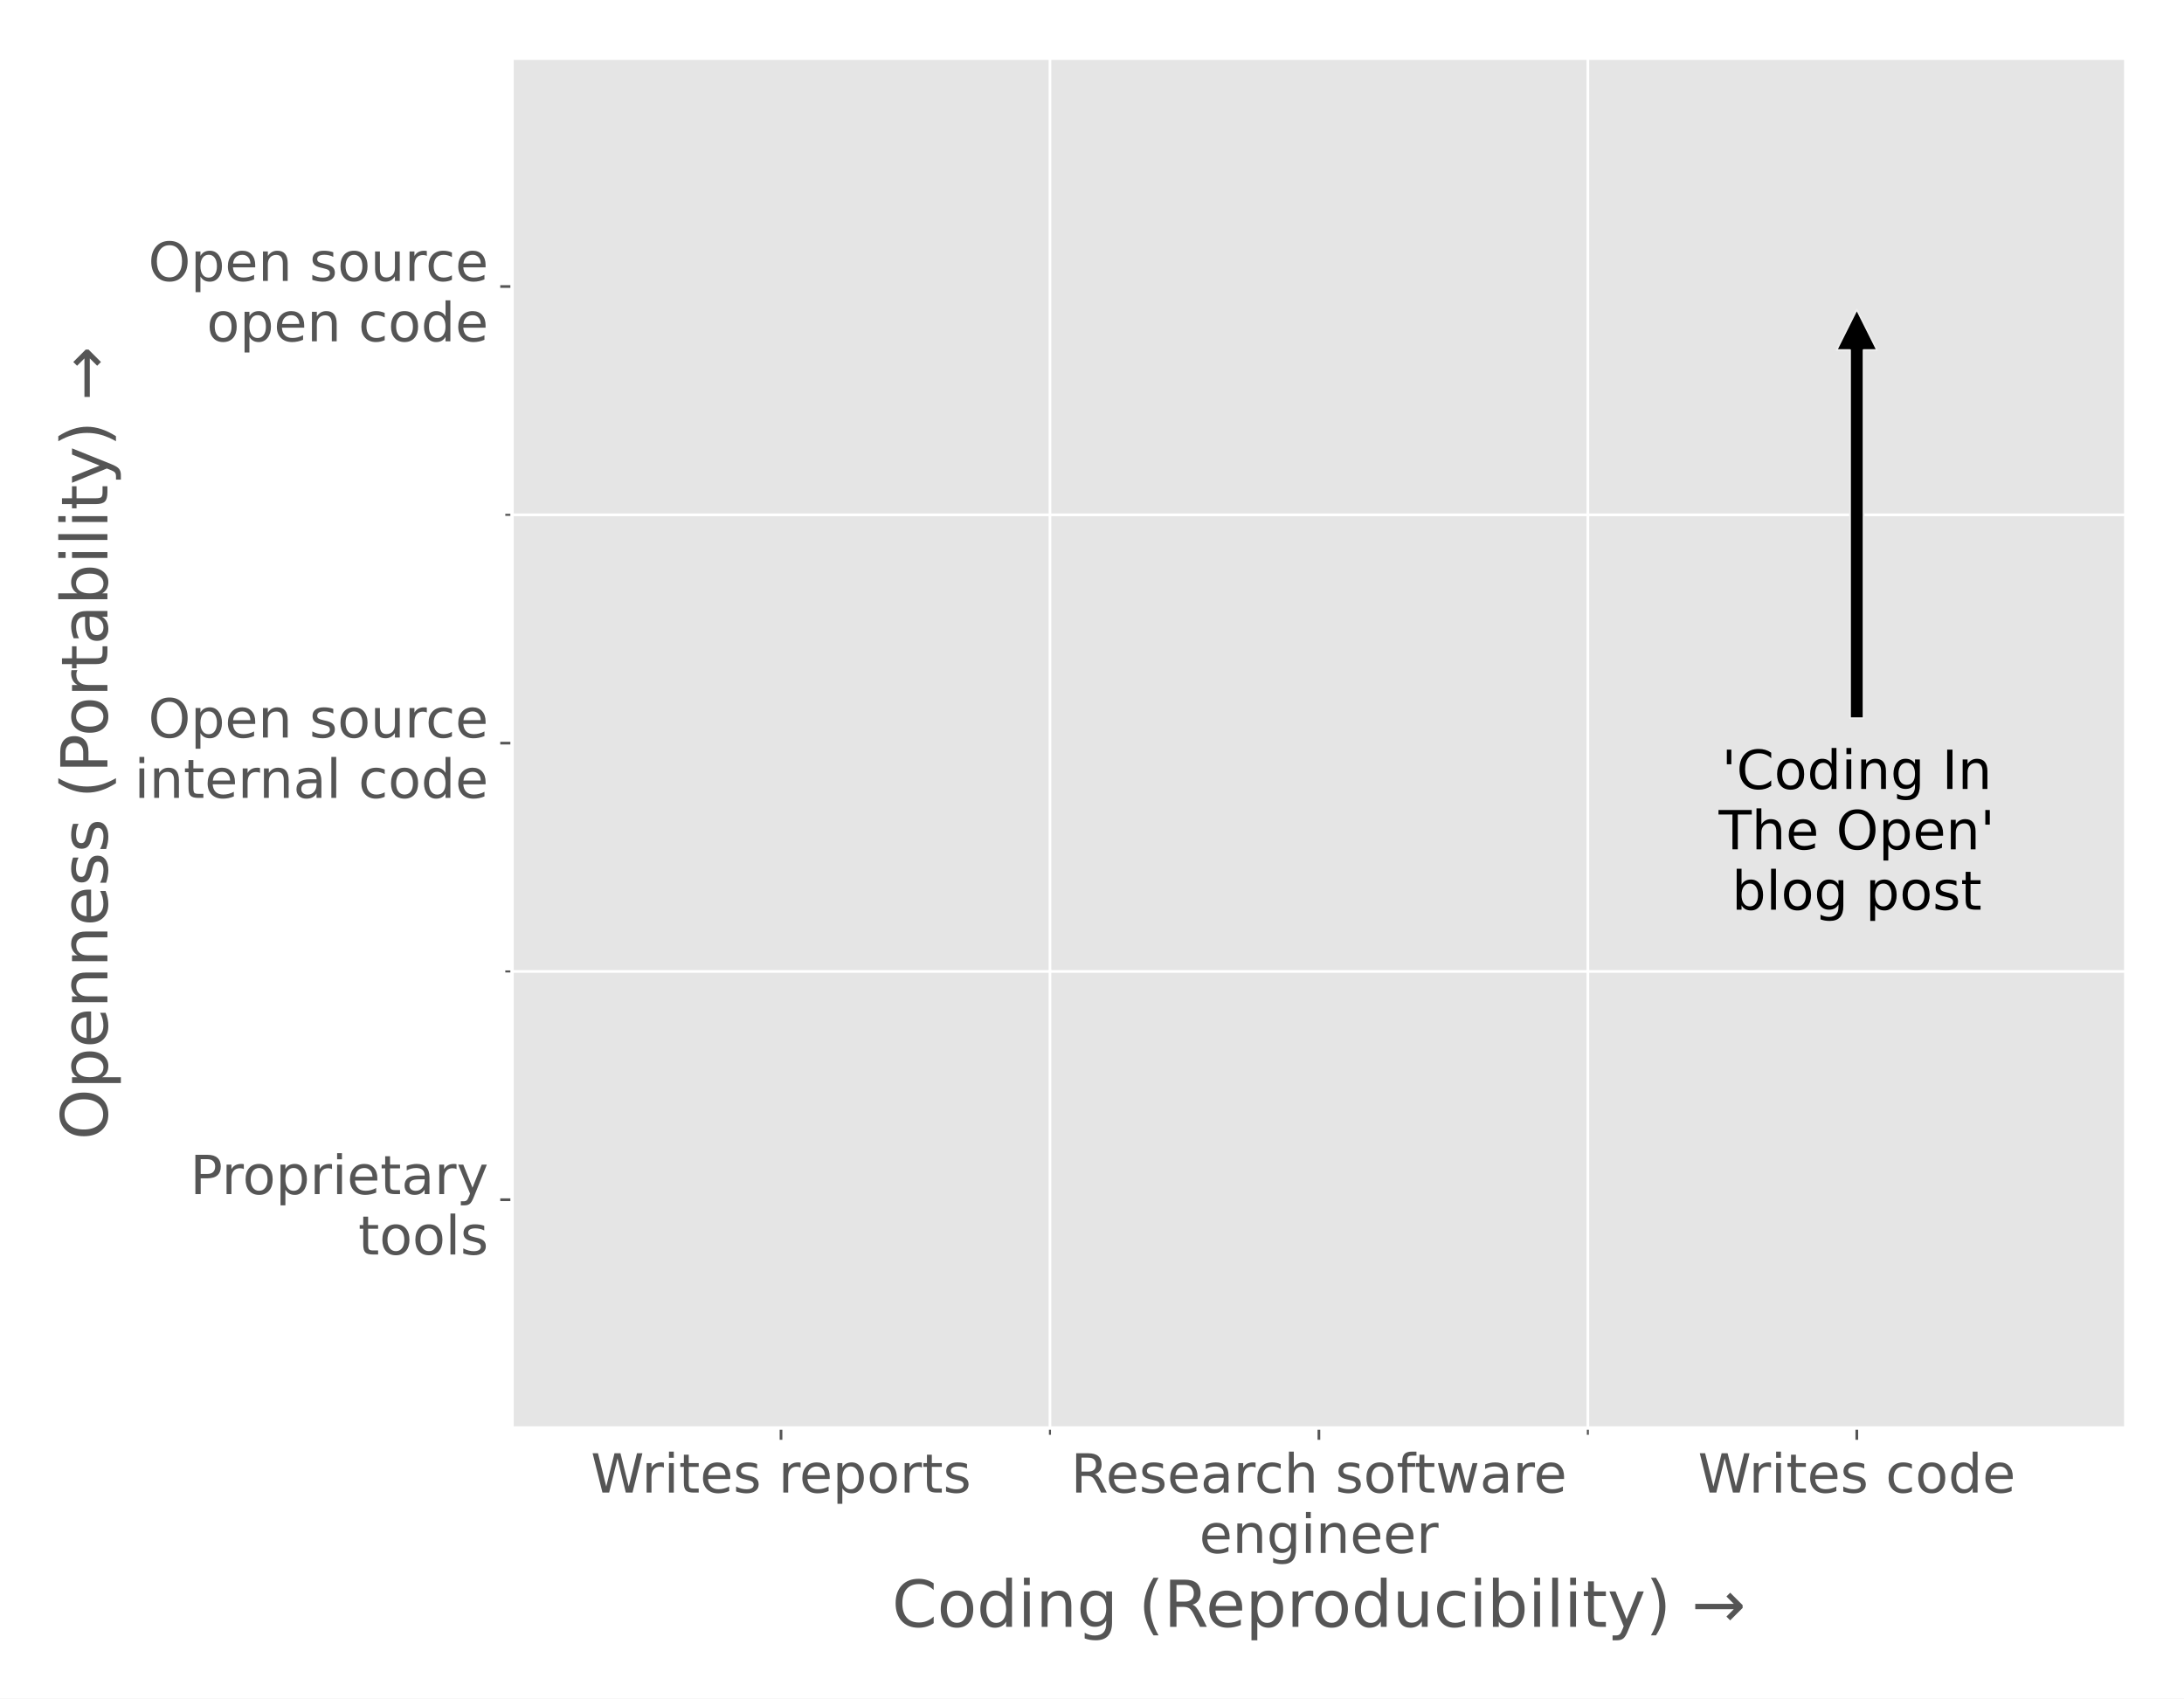
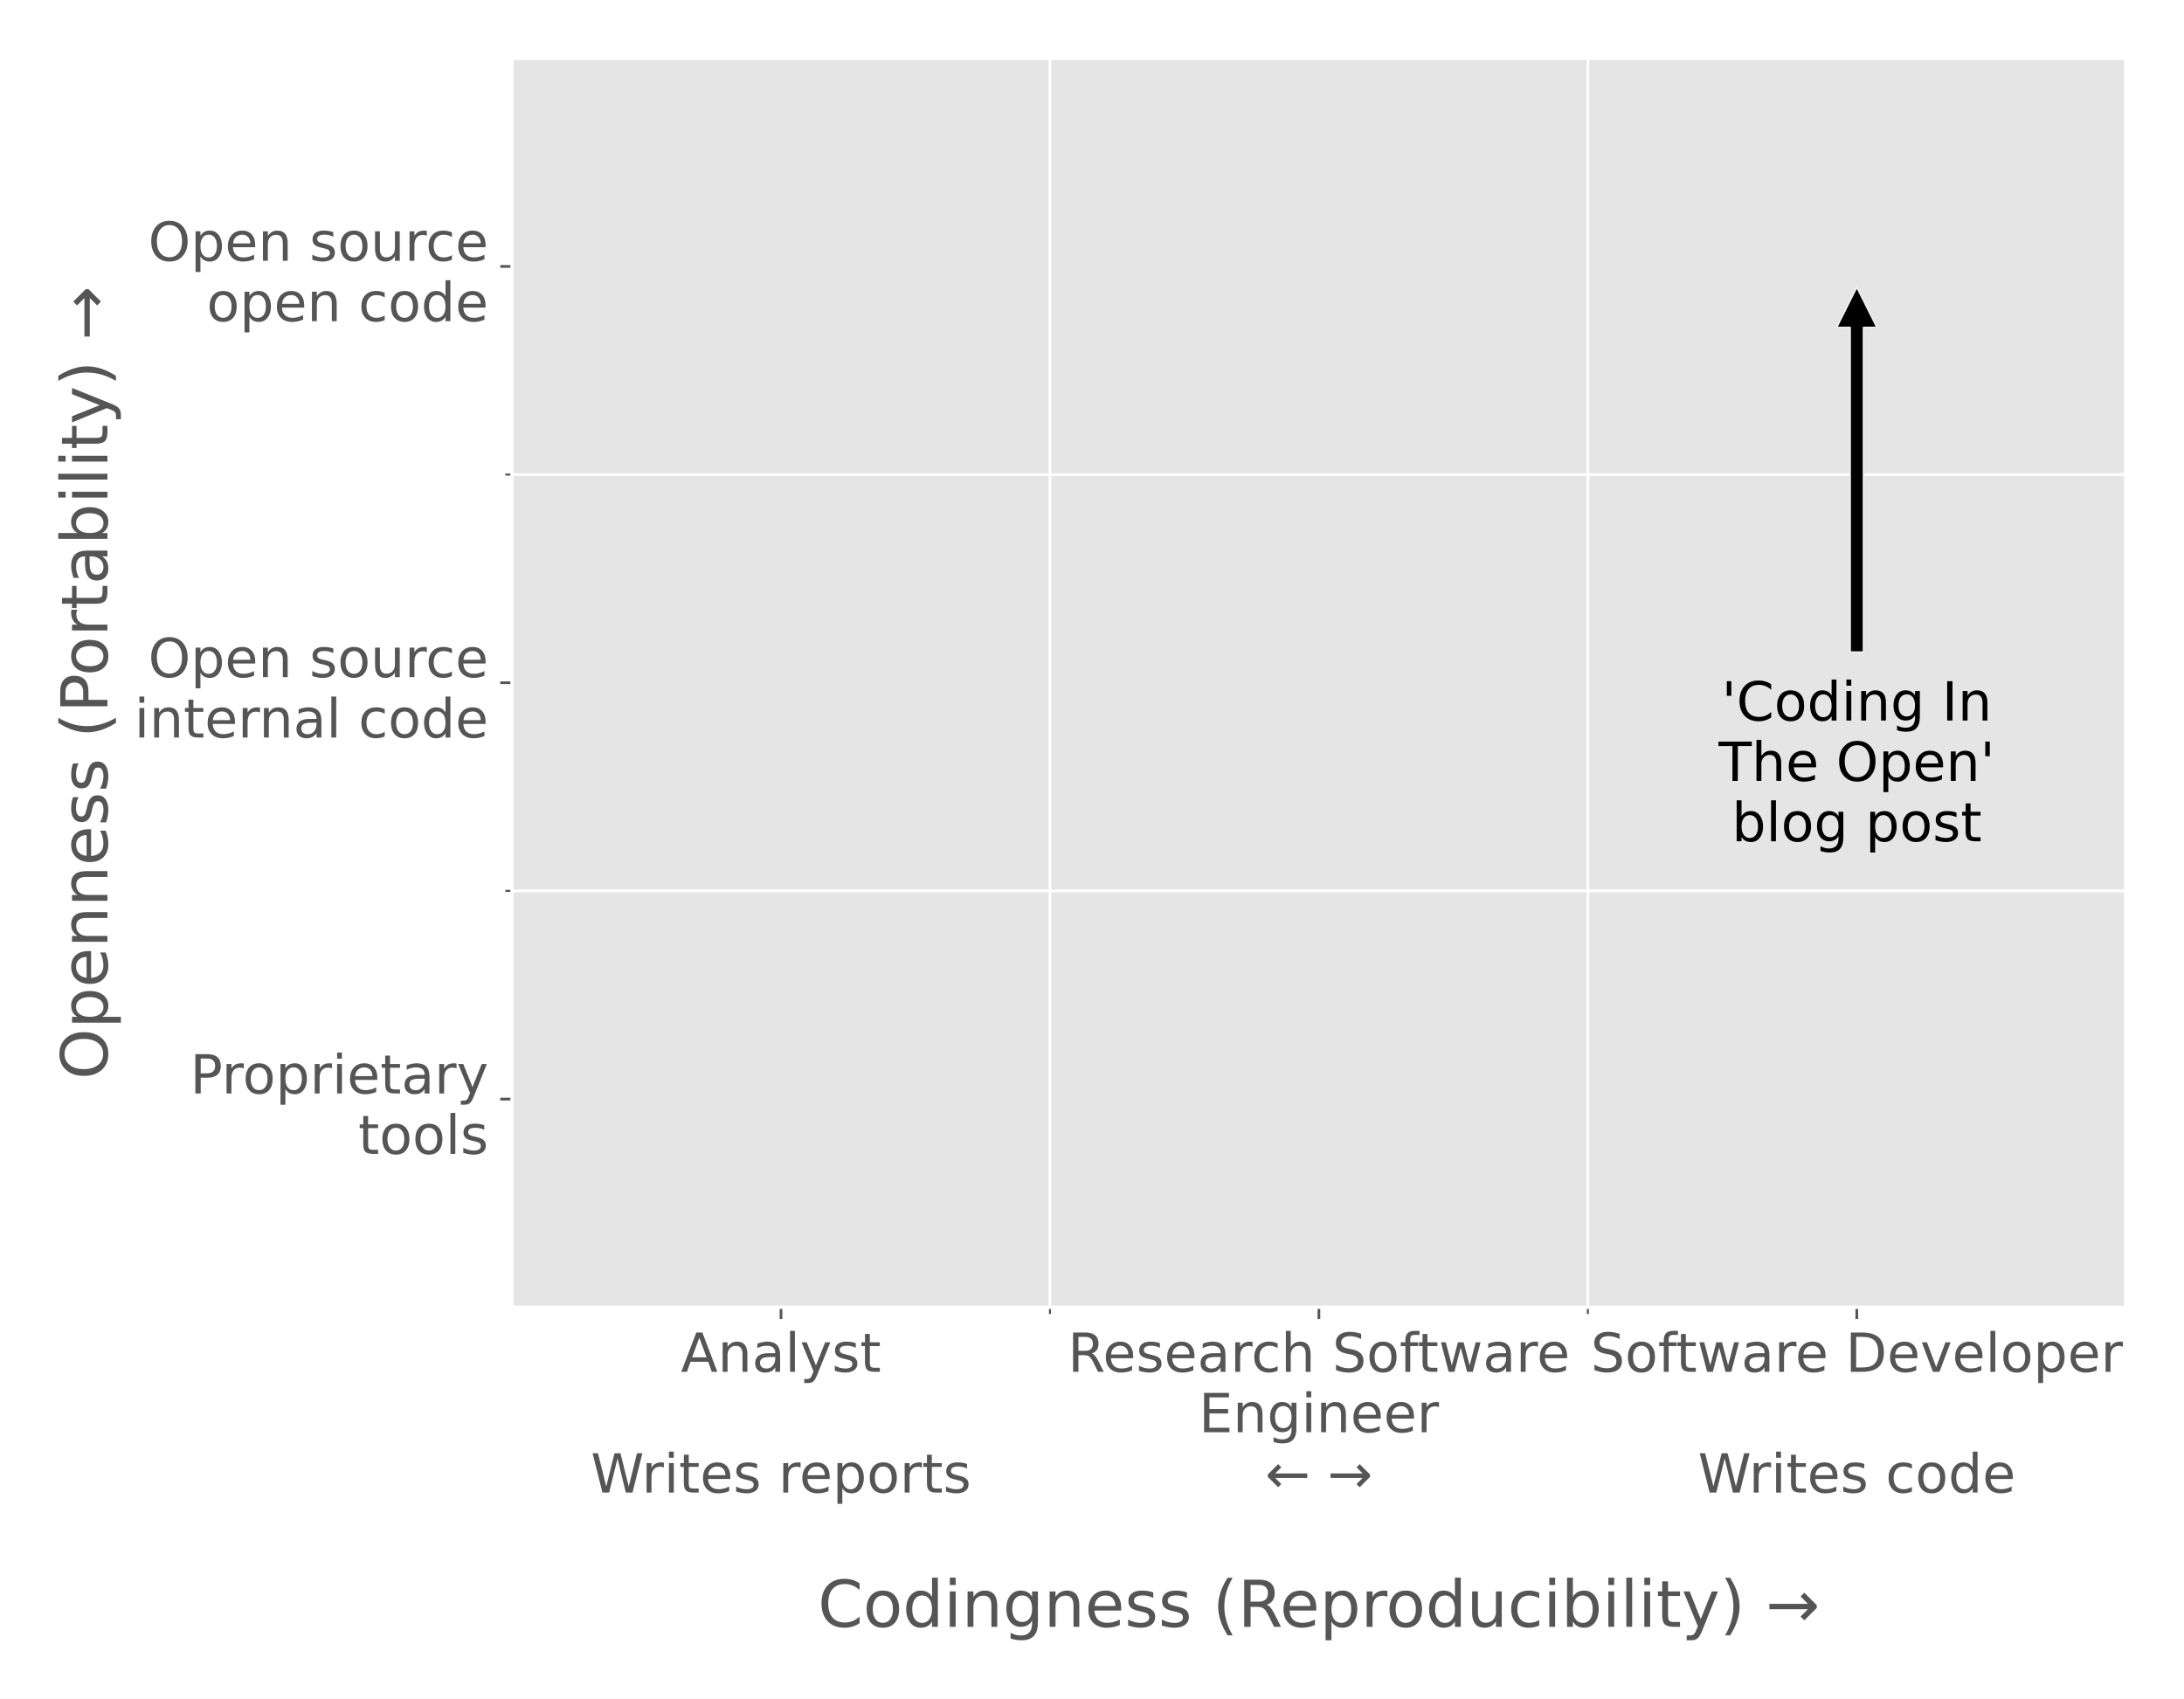
<svg xmlns="http://www.w3.org/2000/svg" xmlns:xlink="http://www.w3.org/1999/xlink" height="504pt" version="1.1" viewBox="0 0 648 504" width="648pt">
  <defs>
    <style type="text/css">*{stroke-linecap:butt;stroke-linejoin:round;}</style>
  </defs>
  <g id="figure_1">
    <g id="patch_1">
      <path d="M 0 504  L 648 504  L 648 0  L 0 0  z " style="fill:#ffffff;" />
    </g>
    <g id="axes_1">
      <g id="patch_2">
-         <path d="M 151.927 423.736  L 630.72 423.736  L 630.72 17.28  L 151.927 17.28  z " style="fill:#e5e5e5;" />
+         <path d="M 151.927 387.904  L 630.72 387.904  L 630.72 17.28  L 151.927 17.28  z " style="fill:#e5e5e5;" />
      </g>
      <g id="matplotlib.axis_1">
        <g id="xtick_1">
          <g id="line2d_1">
            <defs>
-               <path d="M 0 0  L 0 3.5  " id="m59ee548ca1" style="stroke:#555555;stroke-width:0.8;" />
+               <path d="M 0 0  L 0 3.5  " id="m167a134bd1" style="stroke:#555555;stroke-width:0.8;" />
            </defs>
            <g>
-               <use style="fill:#555555;stroke:#555555;stroke-width:0.8;" x="231.726" xlink:href="#m59ee548ca1" y="423.736" />
+               <use style="fill:#555555;stroke:#555555;stroke-width:0.8;" x="231.726" xlink:href="#m167a134bd1" y="387.904" />
            </g>
          </g>
          <g id="text_1">
+             <g style="fill:#555555;" transform="translate(202.0196 407.061)scale(0.16 -0.16)">
+               <defs>
+                 <path d="M 2188 4044  L 1331 1722  L 3047 1722  L 2188 4044  z M 1831 4666  L 2547 4666  L 4325 0  L 3669 0  L 3244 1197  L 1141 1197  L 716 0  L 50 0  L 1831 4666  z " id="DejaVuSans-41" transform="scale(0.015625)" />
+                 <path d="M 3513 2113  L 3513 0  L 2938 0  L 2938 2094  Q 2938 2591 2744 2837  Q 2550 3084 2163 3084  Q 1697 3084 1428 2787  Q 1159 2491 1159 1978  L 1159 0  L 581 0  L 581 3500  L 1159 3500  L 1159 2956  Q 1366 3272 1645 3428  Q 1925 3584 2291 3584  Q 2894 3584 3203 3211  Q 3513 2838 3513 2113  z " id="DejaVuSans-6e" transform="scale(0.015625)" />
+                 <path d="M 2194 1759  Q 1497 1759 1228 1600  Q 959 1441 959 1056  Q 959 750 1161 570  Q 1363 391 1709 391  Q 2188 391 2477 730  Q 2766 1069 2766 1631  L 2766 1759  L 2194 1759  z M 3341 1997  L 3341 0  L 2766 0  L 2766 531  Q 2569 213 2275 61  Q 1981 -91 1556 -91  Q 1019 -91 701 211  Q 384 513 384 1019  Q 384 1609 779 1909  Q 1175 2209 1959 2209  L 2766 2209  L 2766 2266  Q 2766 2663 2505 2880  Q 2244 3097 1772 3097  Q 1472 3097 1187 3025  Q 903 2953 641 2809  L 641 3341  Q 956 3463 1253 3523  Q 1550 3584 1831 3584  Q 2591 3584 2966 3190  Q 3341 2797 3341 1997  z " id="DejaVuSans-61" transform="scale(0.015625)" />
+                 <path d="M 603 4863  L 1178 4863  L 1178 0  L 603 0  L 603 4863  z " id="DejaVuSans-6c" transform="scale(0.015625)" />
+                 <path d="M 2059 -325  Q 1816 -950 1584 -1140  Q 1353 -1331 966 -1331  L 506 -1331  L 506 -850  L 844 -850  Q 1081 -850 1212 -737  Q 1344 -625 1503 -206  L 1606 56  L 191 3500  L 800 3500  L 1894 763  L 2988 3500  L 3597 3500  L 2059 -325  z " id="DejaVuSans-79" transform="scale(0.015625)" />
+                 <path d="M 2834 3397  L 2834 2853  Q 2591 2978 2328 3040  Q 2066 3103 1784 3103  Q 1356 3103 1142 2972  Q 928 2841 928 2578  Q 928 2378 1081 2264  Q 1234 2150 1697 2047  L 1894 2003  Q 2506 1872 2764 1633  Q 3022 1394 3022 966  Q 3022 478 2636 193  Q 2250 -91 1575 -91  Q 1294 -91 989 -36  Q 684 19 347 128  L 347 722  Q 666 556 975 473  Q 1284 391 1588 391  Q 1994 391 2212 530  Q 2431 669 2431 922  Q 2431 1156 2273 1281  Q 2116 1406 1581 1522  L 1381 1569  Q 847 1681 609 1914  Q 372 2147 372 2553  Q 372 3047 722 3315  Q 1072 3584 1716 3584  Q 2034 3584 2315 3537  Q 2597 3491 2834 3397  z " id="DejaVuSans-73" transform="scale(0.015625)" />
+                 <path d="M 1172 4494  L 1172 3500  L 2356 3500  L 2356 3053  L 1172 3053  L 1172 1153  Q 1172 725 1289 603  Q 1406 481 1766 481  L 2356 481  L 2356 0  L 1766 0  Q 1100 0 847 248  Q 594 497 594 1153  L 594 3053  L 172 3053  L 172 3500  L 594 3500  L 594 4494  L 1172 4494  z " id="DejaVuSans-74" transform="scale(0.015625)" />
+               </defs>
+               <use xlink:href="#DejaVuSans-41" />
+               <use x="68.408" xlink:href="#DejaVuSans-6e" />
+               <use x="131.787" xlink:href="#DejaVuSans-61" />
+               <use x="193.066" xlink:href="#DejaVuSans-6c" />
+               <use x="220.85" xlink:href="#DejaVuSans-79" />
+               <use x="280.029" xlink:href="#DejaVuSans-73" />
+               <use x="332.129" xlink:href="#DejaVuSans-74" />
+             </g>
+             <g style="fill:#555555;" transform="translate(231.7258 424.9775)scale(0.16 -0.16)" />
            <g style="fill:#555555;" transform="translate(175.2983 442.894)scale(0.16 -0.16)">
              <defs>
                <path d="M 213 4666  L 850 4666  L 1831 722  L 2809 4666  L 3519 4666  L 4500 722  L 5478 4666  L 6119 4666  L 4947 0  L 4153 0  L 3169 4050  L 2175 0  L 1381 0  L 213 4666  z " id="DejaVuSans-57" transform="scale(0.015625)" />
                <path d="M 2631 2963  Q 2534 3019 2420 3045  Q 2306 3072 2169 3072  Q 1681 3072 1420 2755  Q 1159 2438 1159 1844  L 1159 0  L 581 0  L 581 3500  L 1159 3500  L 1159 2956  Q 1341 3275 1631 3429  Q 1922 3584 2338 3584  Q 2397 3584 2469 3576  Q 2541 3569 2628 3553  L 2631 2963  z " id="DejaVuSans-72" transform="scale(0.015625)" />
                <path d="M 603 3500  L 1178 3500  L 1178 0  L 603 0  L 603 3500  z M 603 4863  L 1178 4863  L 1178 4134  L 603 4134  L 603 4863  z " id="DejaVuSans-69" transform="scale(0.015625)" />
-                 <path d="M 1172 4494  L 1172 3500  L 2356 3500  L 2356 3053  L 1172 3053  L 1172 1153  Q 1172 725 1289 603  Q 1406 481 1766 481  L 2356 481  L 2356 0  L 1766 0  Q 1100 0 847 248  Q 594 497 594 1153  L 594 3053  L 172 3053  L 172 3500  L 594 3500  L 594 4494  L 1172 4494  z " id="DejaVuSans-74" transform="scale(0.015625)" />
                <path d="M 3597 1894  L 3597 1613  L 953 1613  Q 991 1019 1311 708  Q 1631 397 2203 397  Q 2534 397 2845 478  Q 3156 559 3463 722  L 3463 178  Q 3153 47 2828 -22  Q 2503 -91 2169 -91  Q 1331 -91 842 396  Q 353 884 353 1716  Q 353 2575 817 3079  Q 1281 3584 2069 3584  Q 2775 3584 3186 3129  Q 3597 2675 3597 1894  z M 3022 2063  Q 3016 2534 2758 2815  Q 2500 3097 2075 3097  Q 1594 3097 1305 2825  Q 1016 2553 972 2059  L 3022 2063  z " id="DejaVuSans-65" transform="scale(0.015625)" />
-                 <path d="M 2834 3397  L 2834 2853  Q 2591 2978 2328 3040  Q 2066 3103 1784 3103  Q 1356 3103 1142 2972  Q 928 2841 928 2578  Q 928 2378 1081 2264  Q 1234 2150 1697 2047  L 1894 2003  Q 2506 1872 2764 1633  Q 3022 1394 3022 966  Q 3022 478 2636 193  Q 2250 -91 1575 -91  Q 1294 -91 989 -36  Q 684 19 347 128  L 347 722  Q 666 556 975 473  Q 1284 391 1588 391  Q 1994 391 2212 530  Q 2431 669 2431 922  Q 2431 1156 2273 1281  Q 2116 1406 1581 1522  L 1381 1569  Q 847 1681 609 1914  Q 372 2147 372 2553  Q 372 3047 722 3315  Q 1072 3584 1716 3584  Q 2034 3584 2315 3537  Q 2597 3491 2834 3397  z " id="DejaVuSans-73" transform="scale(0.015625)" />
                <path id="DejaVuSans-20" transform="scale(0.015625)" />
                <path d="M 1159 525  L 1159 -1331  L 581 -1331  L 581 3500  L 1159 3500  L 1159 2969  Q 1341 3281 1617 3432  Q 1894 3584 2278 3584  Q 2916 3584 3314 3078  Q 3713 2572 3713 1747  Q 3713 922 3314 415  Q 2916 -91 2278 -91  Q 1894 -91 1617 61  Q 1341 213 1159 525  z M 3116 1747  Q 3116 2381 2855 2742  Q 2594 3103 2138 3103  Q 1681 3103 1420 2742  Q 1159 2381 1159 1747  Q 1159 1113 1420 752  Q 1681 391 2138 391  Q 2594 391 2855 752  Q 3116 1113 3116 1747  z " id="DejaVuSans-70" transform="scale(0.015625)" />
                <path d="M 1959 3097  Q 1497 3097 1228 2736  Q 959 2375 959 1747  Q 959 1119 1226 758  Q 1494 397 1959 397  Q 2419 397 2687 759  Q 2956 1122 2956 1747  Q 2956 2369 2687 2733  Q 2419 3097 1959 3097  z M 1959 3584  Q 2709 3584 3137 3096  Q 3566 2609 3566 1747  Q 3566 888 3137 398  Q 2709 -91 1959 -91  Q 1206 -91 779 398  Q 353 888 353 1747  Q 353 2609 779 3096  Q 1206 3584 1959 3584  z " id="DejaVuSans-6f" transform="scale(0.015625)" />
              </defs>
              <use xlink:href="#DejaVuSans-57" />
              <use x="94.377" xlink:href="#DejaVuSans-72" />
              <use x="135.49" xlink:href="#DejaVuSans-69" />
              <use x="163.273" xlink:href="#DejaVuSans-74" />
              <use x="202.482" xlink:href="#DejaVuSans-65" />
              <use x="264.006" xlink:href="#DejaVuSans-73" />
              <use x="316.105" xlink:href="#DejaVuSans-20" />
              <use x="347.893" xlink:href="#DejaVuSans-72" />
              <use x="386.756" xlink:href="#DejaVuSans-65" />
              <use x="448.279" xlink:href="#DejaVuSans-70" />
              <use x="511.756" xlink:href="#DejaVuSans-6f" />
              <use x="572.938" xlink:href="#DejaVuSans-72" />
              <use x="614.051" xlink:href="#DejaVuSans-74" />
              <use x="653.26" xlink:href="#DejaVuSans-73" />
            </g>
+             <g style="fill:#555555;" transform="translate(231.7258 460.8105)scale(0.16 -0.16)" />
          </g>
        </g>
        <g id="xtick_2">
          <g id="line2d_2">
            <g>
-               <use style="fill:#555555;stroke:#555555;stroke-width:0.8;" x="391.324" xlink:href="#m59ee548ca1" y="423.736" />
+               <use style="fill:#555555;stroke:#555555;stroke-width:0.8;" x="391.324" xlink:href="#m167a134bd1" y="387.904" />
            </g>
          </g>
          <g id="text_2">
-             <g style="fill:#555555;" transform="translate(317.7385 442.894)scale(0.16 -0.16)">
+             <g style="fill:#555555;" transform="translate(316.8272 407.061)scale(0.16 -0.16)">
              <defs>
                <path d="M 2841 2188  Q 3044 2119 3236 1894  Q 3428 1669 3622 1275  L 4263 0  L 3584 0  L 2988 1197  Q 2756 1666 2539 1819  Q 2322 1972 1947 1972  L 1259 1972  L 1259 0  L 628 0  L 628 4666  L 2053 4666  Q 2853 4666 3247 4331  Q 3641 3997 3641 3322  Q 3641 2881 3436 2590  Q 3231 2300 2841 2188  z M 1259 4147  L 1259 2491  L 2053 2491  Q 2509 2491 2742 2702  Q 2975 2913 2975 3322  Q 2975 3731 2742 3939  Q 2509 4147 2053 4147  L 1259 4147  z " id="DejaVuSans-52" transform="scale(0.015625)" />
-                 <path d="M 2194 1759  Q 1497 1759 1228 1600  Q 959 1441 959 1056  Q 959 750 1161 570  Q 1363 391 1709 391  Q 2188 391 2477 730  Q 2766 1069 2766 1631  L 2766 1759  L 2194 1759  z M 3341 1997  L 3341 0  L 2766 0  L 2766 531  Q 2569 213 2275 61  Q 1981 -91 1556 -91  Q 1019 -91 701 211  Q 384 513 384 1019  Q 384 1609 779 1909  Q 1175 2209 1959 2209  L 2766 2209  L 2766 2266  Q 2766 2663 2505 2880  Q 2244 3097 1772 3097  Q 1472 3097 1187 3025  Q 903 2953 641 2809  L 641 3341  Q 956 3463 1253 3523  Q 1550 3584 1831 3584  Q 2591 3584 2966 3190  Q 3341 2797 3341 1997  z " id="DejaVuSans-61" transform="scale(0.015625)" />
                <path d="M 3122 3366  L 3122 2828  Q 2878 2963 2633 3030  Q 2388 3097 2138 3097  Q 1578 3097 1268 2742  Q 959 2388 959 1747  Q 959 1106 1268 751  Q 1578 397 2138 397  Q 2388 397 2633 464  Q 2878 531 3122 666  L 3122 134  Q 2881 22 2623 -34  Q 2366 -91 2075 -91  Q 1284 -91 818 406  Q 353 903 353 1747  Q 353 2603 823 3093  Q 1294 3584 2113 3584  Q 2378 3584 2631 3529  Q 2884 3475 3122 3366  z " id="DejaVuSans-63" transform="scale(0.015625)" />
                <path d="M 3513 2113  L 3513 0  L 2938 0  L 2938 2094  Q 2938 2591 2744 2837  Q 2550 3084 2163 3084  Q 1697 3084 1428 2787  Q 1159 2491 1159 1978  L 1159 0  L 581 0  L 581 4863  L 1159 4863  L 1159 2956  Q 1366 3272 1645 3428  Q 1925 3584 2291 3584  Q 2894 3584 3203 3211  Q 3513 2838 3513 2113  z " id="DejaVuSans-68" transform="scale(0.015625)" />
+                 <path d="M 3425 4513  L 3425 3897  Q 3066 4069 2747 4153  Q 2428 4238 2131 4238  Q 1616 4238 1336 4038  Q 1056 3838 1056 3469  Q 1056 3159 1242 3001  Q 1428 2844 1947 2747  L 2328 2669  Q 3034 2534 3370 2195  Q 3706 1856 3706 1288  Q 3706 609 3251 259  Q 2797 -91 1919 -91  Q 1588 -91 1214 -16  Q 841 59 441 206  L 441 856  Q 825 641 1194 531  Q 1563 422 1919 422  Q 2459 422 2753 634  Q 3047 847 3047 1241  Q 3047 1584 2836 1778  Q 2625 1972 2144 2069  L 1759 2144  Q 1053 2284 737 2584  Q 422 2884 422 3419  Q 422 4038 858 4394  Q 1294 4750 2059 4750  Q 2388 4750 2728 4690  Q 3069 4631 3425 4513  z " id="DejaVuSans-53" transform="scale(0.015625)" />
                <path d="M 2375 4863  L 2375 4384  L 1825 4384  Q 1516 4384 1395 4259  Q 1275 4134 1275 3809  L 1275 3500  L 2222 3500  L 2222 3053  L 1275 3053  L 1275 0  L 697 0  L 697 3053  L 147 3053  L 147 3500  L 697 3500  L 697 3744  Q 697 4328 969 4595  Q 1241 4863 1831 4863  L 2375 4863  z " id="DejaVuSans-66" transform="scale(0.015625)" />
                <path d="M 269 3500  L 844 3500  L 1563 769  L 2278 3500  L 2956 3500  L 3675 769  L 4391 3500  L 4966 3500  L 4050 0  L 3372 0  L 2619 2869  L 1863 0  L 1184 0  L 269 3500  z " id="DejaVuSans-77" transform="scale(0.015625)" />
              </defs>
              <use xlink:href="#DejaVuSans-52" />
              <use x="64.982" xlink:href="#DejaVuSans-65" />
              <use x="126.506" xlink:href="#DejaVuSans-73" />
              <use x="178.605" xlink:href="#DejaVuSans-65" />
              <use x="240.129" xlink:href="#DejaVuSans-61" />
              <use x="301.408" xlink:href="#DejaVuSans-72" />
              <use x="340.271" xlink:href="#DejaVuSans-63" />
              <use x="395.252" xlink:href="#DejaVuSans-68" />
              <use x="458.631" xlink:href="#DejaVuSans-20" />
-               <use x="490.418" xlink:href="#DejaVuSans-73" />
-               <use x="542.518" xlink:href="#DejaVuSans-6f" />
-               <use x="603.699" xlink:href="#DejaVuSans-66" />
-               <use x="637.154" xlink:href="#DejaVuSans-74" />
-               <use x="676.363" xlink:href="#DejaVuSans-77" />
-               <use x="758.15" xlink:href="#DejaVuSans-61" />
-               <use x="819.43" xlink:href="#DejaVuSans-72" />
-               <use x="858.293" xlink:href="#DejaVuSans-65" />
-             </g>
-             <g style="fill:#555555;" transform="translate(355.826 460.8105)scale(0.16 -0.16)">
-               <defs>
-                 <path d="M 3513 2113  L 3513 0  L 2938 0  L 2938 2094  Q 2938 2591 2744 2837  Q 2550 3084 2163 3084  Q 1697 3084 1428 2787  Q 1159 2491 1159 1978  L 1159 0  L 581 0  L 581 3500  L 1159 3500  L 1159 2956  Q 1366 3272 1645 3428  Q 1925 3584 2291 3584  Q 2894 3584 3203 3211  Q 3513 2838 3513 2113  z " id="DejaVuSans-6e" transform="scale(0.015625)" />
+               <use x="490.418" xlink:href="#DejaVuSans-53" />
+               <use x="553.895" xlink:href="#DejaVuSans-6f" />
+               <use x="615.076" xlink:href="#DejaVuSans-66" />
+               <use x="648.531" xlink:href="#DejaVuSans-74" />
+               <use x="687.74" xlink:href="#DejaVuSans-77" />
+               <use x="769.527" xlink:href="#DejaVuSans-61" />
+               <use x="830.807" xlink:href="#DejaVuSans-72" />
+               <use x="869.67" xlink:href="#DejaVuSans-65" />
+             </g>
+             <g style="fill:#555555;" transform="translate(355.6935 424.9775)scale(0.16 -0.16)">
+               <defs>
+                 <path d="M 628 4666  L 3578 4666  L 3578 4134  L 1259 4134  L 1259 2753  L 3481 2753  L 3481 2222  L 1259 2222  L 1259 531  L 3634 531  L 3634 0  L 628 0  L 628 4666  z " id="DejaVuSans-45" transform="scale(0.015625)" />
                <path d="M 2906 1791  Q 2906 2416 2648 2759  Q 2391 3103 1925 3103  Q 1463 3103 1205 2759  Q 947 2416 947 1791  Q 947 1169 1205 825  Q 1463 481 1925 481  Q 2391 481 2648 825  Q 2906 1169 2906 1791  z M 3481 434  Q 3481 -459 3084 -895  Q 2688 -1331 1869 -1331  Q 1566 -1331 1297 -1286  Q 1028 -1241 775 -1147  L 775 -588  Q 1028 -725 1275 -790  Q 1522 -856 1778 -856  Q 2344 -856 2625 -561  Q 2906 -266 2906 331  L 2906 616  Q 2728 306 2450 153  Q 2172 0 1784 0  Q 1141 0 747 490  Q 353 981 353 1791  Q 353 2603 747 3093  Q 1141 3584 1784 3584  Q 2172 3584 2450 3431  Q 2728 3278 2906 2969  L 2906 3500  L 3481 3500  L 3481 434  z " id="DejaVuSans-67" transform="scale(0.015625)" />
              </defs>
-               <use xlink:href="#DejaVuSans-65" />
-               <use x="61.523" xlink:href="#DejaVuSans-6e" />
-               <use x="124.902" xlink:href="#DejaVuSans-67" />
-               <use x="188.379" xlink:href="#DejaVuSans-69" />
-               <use x="216.162" xlink:href="#DejaVuSans-6e" />
-               <use x="279.541" xlink:href="#DejaVuSans-65" />
-               <use x="341.064" xlink:href="#DejaVuSans-65" />
-               <use x="402.588" xlink:href="#DejaVuSans-72" />
-             </g>
+               <use xlink:href="#DejaVuSans-45" />
+               <use x="63.184" xlink:href="#DejaVuSans-6e" />
+               <use x="126.562" xlink:href="#DejaVuSans-67" />
+               <use x="190.039" xlink:href="#DejaVuSans-69" />
+               <use x="217.822" xlink:href="#DejaVuSans-6e" />
+               <use x="281.201" xlink:href="#DejaVuSans-65" />
+               <use x="342.725" xlink:href="#DejaVuSans-65" />
+               <use x="404.248" xlink:href="#DejaVuSans-72" />
+             </g>
+             <g style="fill:#555555;" transform="translate(375.3735 442.894)scale(0.16 -0.16)">
+               <defs>
+                 <path d="M 313 1866  L 313 2147  L 1541 3375  L 1916 3000  L 1188 2272  L 4997 2272  L 4997 1741  L 1188 1741  L 1916 1013  L 1541 638  L 313 1866  z " id="DejaVuSans-2190" transform="scale(0.015625)" />
+                 <path d="M 5050 2147  L 5050 1866  L 3822 638  L 3447 1013  L 4175 1741  L 366 1741  L 366 2272  L 4175 2272  L 3447 3000  L 3822 3375  L 5050 2147  z " id="DejaVuSans-2192" transform="scale(0.015625)" />
+               </defs>
+               <use xlink:href="#DejaVuSans-2190" />
+               <use x="83.789" xlink:href="#DejaVuSans-20" />
+               <use x="115.576" xlink:href="#DejaVuSans-2192" />
+             </g>
+             <g style="fill:#555555;" transform="translate(391.3235 460.8105)scale(0.16 -0.16)" />
          </g>
        </g>
        <g id="xtick_3">
          <g id="line2d_3">
            <g>
-               <use style="fill:#555555;stroke:#555555;stroke-width:0.8;" x="550.921" xlink:href="#m59ee548ca1" y="423.736" />
+               <use style="fill:#555555;stroke:#555555;stroke-width:0.8;" x="550.921" xlink:href="#m167a134bd1" y="387.904" />
            </g>
          </g>
          <g id="text_3">
+             <g style="fill:#555555;" transform="translate(471.9687 407.061)scale(0.16 -0.16)">
+               <defs>
+                 <path d="M 1259 4147  L 1259 519  L 2022 519  Q 2988 519 3436 956  Q 3884 1394 3884 2338  Q 3884 3275 3436 3711  Q 2988 4147 2022 4147  L 1259 4147  z M 628 4666  L 1925 4666  Q 3281 4666 3915 4102  Q 4550 3538 4550 2338  Q 4550 1131 3912 565  Q 3275 0 1925 0  L 628 0  L 628 4666  z " id="DejaVuSans-44" transform="scale(0.015625)" />
+                 <path d="M 191 3500  L 800 3500  L 1894 563  L 2988 3500  L 3597 3500  L 2284 0  L 1503 0  L 191 3500  z " id="DejaVuSans-76" transform="scale(0.015625)" />
+               </defs>
+               <use xlink:href="#DejaVuSans-53" />
+               <use x="63.477" xlink:href="#DejaVuSans-6f" />
+               <use x="124.658" xlink:href="#DejaVuSans-66" />
+               <use x="158.113" xlink:href="#DejaVuSans-74" />
+               <use x="197.322" xlink:href="#DejaVuSans-77" />
+               <use x="279.109" xlink:href="#DejaVuSans-61" />
+               <use x="340.389" xlink:href="#DejaVuSans-72" />
+               <use x="379.252" xlink:href="#DejaVuSans-65" />
+               <use x="440.775" xlink:href="#DejaVuSans-20" />
+               <use x="472.562" xlink:href="#DejaVuSans-44" />
+               <use x="549.564" xlink:href="#DejaVuSans-65" />
+               <use x="611.088" xlink:href="#DejaVuSans-76" />
+               <use x="670.268" xlink:href="#DejaVuSans-65" />
+               <use x="731.791" xlink:href="#DejaVuSans-6c" />
+               <use x="759.574" xlink:href="#DejaVuSans-6f" />
+               <use x="820.756" xlink:href="#DejaVuSans-70" />
+               <use x="884.232" xlink:href="#DejaVuSans-65" />
+               <use x="945.756" xlink:href="#DejaVuSans-72" />
+             </g>
+             <g style="fill:#555555;" transform="translate(550.9212 424.9775)scale(0.16 -0.16)" />
            <g style="fill:#555555;" transform="translate(503.7962 442.894)scale(0.16 -0.16)">
              <defs>
                <path d="M 2906 2969  L 2906 4863  L 3481 4863  L 3481 0  L 2906 0  L 2906 525  Q 2725 213 2448 61  Q 2172 -91 1784 -91  Q 1150 -91 751 415  Q 353 922 353 1747  Q 353 2572 751 3078  Q 1150 3584 1784 3584  Q 2172 3584 2448 3432  Q 2725 3281 2906 2969  z M 947 1747  Q 947 1113 1208 752  Q 1469 391 1925 391  Q 2381 391 2643 752  Q 2906 1113 2906 1747  Q 2906 2381 2643 2742  Q 2381 3103 1925 3103  Q 1469 3103 1208 2742  Q 947 2381 947 1747  z " id="DejaVuSans-64" transform="scale(0.015625)" />
              </defs>
              <use xlink:href="#DejaVuSans-57" />
              <use x="94.377" xlink:href="#DejaVuSans-72" />
              <use x="135.49" xlink:href="#DejaVuSans-69" />
              <use x="163.273" xlink:href="#DejaVuSans-74" />
              <use x="202.482" xlink:href="#DejaVuSans-65" />
              <use x="264.006" xlink:href="#DejaVuSans-73" />
              <use x="316.105" xlink:href="#DejaVuSans-20" />
              <use x="347.893" xlink:href="#DejaVuSans-63" />
              <use x="402.873" xlink:href="#DejaVuSans-6f" />
              <use x="464.055" xlink:href="#DejaVuSans-64" />
              <use x="527.531" xlink:href="#DejaVuSans-65" />
            </g>
+             <g style="fill:#555555;" transform="translate(550.9212 460.8105)scale(0.16 -0.16)" />
          </g>
        </g>
        <g id="xtick_4">
          <g id="line2d_4">
-             <path clip-path="url(#pc62f7fb7f0)" d="M 311.525 423.736  L 311.525 17.28  " style="fill:none;stroke:#ffffff;stroke-linecap:square;stroke-width:0.8;" />
+             <path clip-path="url(#pdab81b02c6)" d="M 311.525 387.904  L 311.525 17.28  " style="fill:none;stroke:#ffffff;stroke-linecap:square;stroke-width:0.8;" />
          </g>
          <g id="line2d_5">
            <defs>
-               <path d="M 0 0  L 0 2  " id="m770c531593" style="stroke:#555555;stroke-width:0.6;" />
+               <path d="M 0 0  L 0 2  " id="m5f30f49457" style="stroke:#555555;stroke-width:0.6;" />
            </defs>
            <g>
-               <use style="fill:#555555;stroke:#555555;stroke-width:0.6;" x="311.525" xlink:href="#m770c531593" y="423.736" />
+               <use style="fill:#555555;stroke:#555555;stroke-width:0.6;" x="311.525" xlink:href="#m5f30f49457" y="387.904" />
            </g>
          </g>
        </g>
        <g id="xtick_5">
          <g id="line2d_6">
-             <path clip-path="url(#pc62f7fb7f0)" d="M 471.122 423.736  L 471.122 17.28  " style="fill:none;stroke:#ffffff;stroke-linecap:square;stroke-width:0.8;" />
+             <path clip-path="url(#pdab81b02c6)" d="M 471.122 387.904  L 471.122 17.28  " style="fill:none;stroke:#ffffff;stroke-linecap:square;stroke-width:0.8;" />
          </g>
          <g id="line2d_7">
            <g>
-               <use style="fill:#555555;stroke:#555555;stroke-width:0.6;" x="471.122" xlink:href="#m770c531593" y="423.736" />
+               <use style="fill:#555555;stroke:#555555;stroke-width:0.6;" x="471.122" xlink:href="#m5f30f49457" y="387.904" />
            </g>
          </g>
        </g>
        <g id="text_4">
-           <g style="fill:#555555;" transform="translate(264.659 482.727)scale(0.192 -0.192)">
+           <g style="fill:#555555;" transform="translate(242.666 482.727)scale(0.192 -0.192)">
            <defs>
              <path d="M 4122 4306  L 4122 3641  Q 3803 3938 3442 4084  Q 3081 4231 2675 4231  Q 1875 4231 1450 3742  Q 1025 3253 1025 2328  Q 1025 1406 1450 917  Q 1875 428 2675 428  Q 3081 428 3442 575  Q 3803 722 4122 1019  L 4122 359  Q 3791 134 3420 21  Q 3050 -91 2638 -91  Q 1578 -91 968 557  Q 359 1206 359 2328  Q 359 3453 968 4101  Q 1578 4750 2638 4750  Q 3056 4750 3426 4639  Q 3797 4528 4122 4306  z " id="DejaVuSans-43" transform="scale(0.015625)" />
              <path d="M 1984 4856  Q 1566 4138 1362 3434  Q 1159 2731 1159 2009  Q 1159 1288 1364 580  Q 1569 -128 1984 -844  L 1484 -844  Q 1016 -109 783 600  Q 550 1309 550 2009  Q 550 2706 781 3412  Q 1013 4119 1484 4856  L 1984 4856  z " id="DejaVuSans-28" transform="scale(0.015625)" />
              <path d="M 544 1381  L 544 3500  L 1119 3500  L 1119 1403  Q 1119 906 1312 657  Q 1506 409 1894 409  Q 2359 409 2629 706  Q 2900 1003 2900 1516  L 2900 3500  L 3475 3500  L 3475 0  L 2900 0  L 2900 538  Q 2691 219 2414 64  Q 2138 -91 1772 -91  Q 1169 -91 856 284  Q 544 659 544 1381  z M 1991 3584  L 1991 3584  z " id="DejaVuSans-75" transform="scale(0.015625)" />
              <path d="M 3116 1747  Q 3116 2381 2855 2742  Q 2594 3103 2138 3103  Q 1681 3103 1420 2742  Q 1159 2381 1159 1747  Q 1159 1113 1420 752  Q 1681 391 2138 391  Q 2594 391 2855 752  Q 3116 1113 3116 1747  z M 1159 2969  Q 1341 3281 1617 3432  Q 1894 3584 2278 3584  Q 2916 3584 3314 3078  Q 3713 2572 3713 1747  Q 3713 922 3314 415  Q 2916 -91 2278 -91  Q 1894 -91 1617 61  Q 1341 213 1159 525  L 1159 0  L 581 0  L 581 4863  L 1159 4863  L 1159 2969  z " id="DejaVuSans-62" transform="scale(0.015625)" />
-               <path d="M 603 4863  L 1178 4863  L 1178 0  L 603 0  L 603 4863  z " id="DejaVuSans-6c" transform="scale(0.015625)" />
-               <path d="M 2059 -325  Q 1816 -950 1584 -1140  Q 1353 -1331 966 -1331  L 506 -1331  L 506 -850  L 844 -850  Q 1081 -850 1212 -737  Q 1344 -625 1503 -206  L 1606 56  L 191 3500  L 800 3500  L 1894 763  L 2988 3500  L 3597 3500  L 2059 -325  z " id="DejaVuSans-79" transform="scale(0.015625)" />
              <path d="M 513 4856  L 1013 4856  Q 1481 4119 1714 3412  Q 1947 2706 1947 2009  Q 1947 1309 1714 600  Q 1481 -109 1013 -844  L 513 -844  Q 928 -128 1133 580  Q 1338 1288 1338 2009  Q 1338 2731 1133 3434  Q 928 4138 513 4856  z " id="DejaVuSans-29" transform="scale(0.015625)" />
-               <path d="M 5050 2147  L 5050 1866  L 3822 638  L 3447 1013  L 4175 1741  L 366 1741  L 366 2272  L 4175 2272  L 3447 3000  L 3822 3375  L 5050 2147  z " id="DejaVuSans-2192" transform="scale(0.015625)" />
            </defs>
            <use xlink:href="#DejaVuSans-43" />
            <use x="69.824" xlink:href="#DejaVuSans-6f" />
            <use x="131.006" xlink:href="#DejaVuSans-64" />
            <use x="194.482" xlink:href="#DejaVuSans-69" />
            <use x="222.266" xlink:href="#DejaVuSans-6e" />
            <use x="285.645" xlink:href="#DejaVuSans-67" />
-             <use x="349.121" xlink:href="#DejaVuSans-20" />
-             <use x="380.908" xlink:href="#DejaVuSans-28" />
-             <use x="419.922" xlink:href="#DejaVuSans-52" />
-             <use x="484.904" xlink:href="#DejaVuSans-65" />
-             <use x="546.428" xlink:href="#DejaVuSans-70" />
-             <use x="609.904" xlink:href="#DejaVuSans-72" />
-             <use x="648.768" xlink:href="#DejaVuSans-6f" />
-             <use x="709.949" xlink:href="#DejaVuSans-64" />
-             <use x="773.426" xlink:href="#DejaVuSans-75" />
-             <use x="836.805" xlink:href="#DejaVuSans-63" />
-             <use x="891.785" xlink:href="#DejaVuSans-69" />
-             <use x="919.568" xlink:href="#DejaVuSans-62" />
-             <use x="983.045" xlink:href="#DejaVuSans-69" />
-             <use x="1010.828" xlink:href="#DejaVuSans-6c" />
-             <use x="1038.611" xlink:href="#DejaVuSans-69" />
-             <use x="1066.395" xlink:href="#DejaVuSans-74" />
-             <use x="1105.604" xlink:href="#DejaVuSans-79" />
-             <use x="1164.783" xlink:href="#DejaVuSans-29" />
-             <use x="1203.797" xlink:href="#DejaVuSans-20" />
-             <use x="1235.584" xlink:href="#DejaVuSans-2192" />
+             <use x="349.121" xlink:href="#DejaVuSans-6e" />
+             <use x="412.5" xlink:href="#DejaVuSans-65" />
+             <use x="474.023" xlink:href="#DejaVuSans-73" />
+             <use x="526.123" xlink:href="#DejaVuSans-73" />
+             <use x="578.223" xlink:href="#DejaVuSans-20" />
+             <use x="610.01" xlink:href="#DejaVuSans-28" />
+             <use x="649.023" xlink:href="#DejaVuSans-52" />
+             <use x="714.006" xlink:href="#DejaVuSans-65" />
+             <use x="775.529" xlink:href="#DejaVuSans-70" />
+             <use x="839.006" xlink:href="#DejaVuSans-72" />
+             <use x="877.869" xlink:href="#DejaVuSans-6f" />
+             <use x="939.051" xlink:href="#DejaVuSans-64" />
+             <use x="1002.527" xlink:href="#DejaVuSans-75" />
+             <use x="1065.906" xlink:href="#DejaVuSans-63" />
+             <use x="1120.887" xlink:href="#DejaVuSans-69" />
+             <use x="1148.67" xlink:href="#DejaVuSans-62" />
+             <use x="1212.146" xlink:href="#DejaVuSans-69" />
+             <use x="1239.93" xlink:href="#DejaVuSans-6c" />
+             <use x="1267.713" xlink:href="#DejaVuSans-69" />
+             <use x="1295.496" xlink:href="#DejaVuSans-74" />
+             <use x="1334.705" xlink:href="#DejaVuSans-79" />
+             <use x="1393.885" xlink:href="#DejaVuSans-29" />
+             <use x="1432.898" xlink:href="#DejaVuSans-20" />
+             <use x="1464.686" xlink:href="#DejaVuSans-2192" />
          </g>
        </g>
      </g>
      <g id="matplotlib.axis_2">
        <g id="ytick_1">
          <g id="line2d_8">
            <defs>
-               <path d="M 0 0  L -3.5 0  " id="m7d67e4fef3" style="stroke:#555555;stroke-width:0.8;" />
+               <path d="M 0 0  L -3.5 0  " id="m54581be6db" style="stroke:#555555;stroke-width:0.8;" />
            </defs>
            <g>
-               <use style="fill:#555555;stroke:#555555;stroke-width:0.8;" x="151.927" xlink:href="#m7d67e4fef3" y="355.994" />
+               <use style="fill:#555555;stroke:#555555;stroke-width:0.8;" x="151.927" xlink:href="#m54581be6db" y="326.133" />
            </g>
          </g>
          <g id="text_5">
-             <g style="fill:#555555;" transform="translate(56.402 354.33)scale(0.16 -0.16)">
+             <g style="fill:#555555;" transform="translate(56.402 324.4692)scale(0.16 -0.16)">
              <defs>
                <path d="M 1259 4147  L 1259 2394  L 2053 2394  Q 2494 2394 2734 2622  Q 2975 2850 2975 3272  Q 2975 3691 2734 3919  Q 2494 4147 2053 4147  L 1259 4147  z M 628 4666  L 2053 4666  Q 2838 4666 3239 4311  Q 3641 3956 3641 3272  Q 3641 2581 3239 2228  Q 2838 1875 2053 1875  L 1259 1875  L 1259 0  L 628 0  L 628 4666  z " id="DejaVuSans-50" transform="scale(0.015625)" />
              </defs>
              <use xlink:href="#DejaVuSans-50" />
              <use x="58.553" xlink:href="#DejaVuSans-72" />
              <use x="97.416" xlink:href="#DejaVuSans-6f" />
              <use x="158.598" xlink:href="#DejaVuSans-70" />
              <use x="222.074" xlink:href="#DejaVuSans-72" />
              <use x="263.188" xlink:href="#DejaVuSans-69" />
              <use x="290.971" xlink:href="#DejaVuSans-65" />
              <use x="352.494" xlink:href="#DejaVuSans-74" />
              <use x="391.703" xlink:href="#DejaVuSans-61" />
              <use x="452.982" xlink:href="#DejaVuSans-72" />
              <use x="494.096" xlink:href="#DejaVuSans-79" />
            </g>
-             <g style="fill:#555555;" transform="translate(106.2945 372.2465)scale(0.16 -0.16)">
+             <g style="fill:#555555;" transform="translate(106.2945 342.3857)scale(0.16 -0.16)">
              <use xlink:href="#DejaVuSans-74" />
              <use x="39.209" xlink:href="#DejaVuSans-6f" />
              <use x="100.391" xlink:href="#DejaVuSans-6f" />
              <use x="161.572" xlink:href="#DejaVuSans-6c" />
              <use x="189.355" xlink:href="#DejaVuSans-73" />
            </g>
          </g>
        </g>
        <g id="ytick_2">
          <g id="line2d_9">
            <g>
-               <use style="fill:#555555;stroke:#555555;stroke-width:0.8;" x="151.927" xlink:href="#m7d67e4fef3" y="220.508" />
+               <use style="fill:#555555;stroke:#555555;stroke-width:0.8;" x="151.927" xlink:href="#m54581be6db" y="202.592" />
            </g>
          </g>
          <g id="text_6">
-             <g style="fill:#555555;" transform="translate(43.9795 218.8445)scale(0.16 -0.16)">
+             <g style="fill:#555555;" transform="translate(43.9795 200.928)scale(0.16 -0.16)">
              <defs>
                <path d="M 2522 4238  Q 1834 4238 1429 3725  Q 1025 3213 1025 2328  Q 1025 1447 1429 934  Q 1834 422 2522 422  Q 3209 422 3611 934  Q 4013 1447 4013 2328  Q 4013 3213 3611 3725  Q 3209 4238 2522 4238  z M 2522 4750  Q 3503 4750 4090 4092  Q 4678 3434 4678 2328  Q 4678 1225 4090 567  Q 3503 -91 2522 -91  Q 1538 -91 948 565  Q 359 1222 359 2328  Q 359 3434 948 4092  Q 1538 4750 2522 4750  z " id="DejaVuSans-4f" transform="scale(0.015625)" />
              </defs>
              <use xlink:href="#DejaVuSans-4f" />
              <use x="78.711" xlink:href="#DejaVuSans-70" />
              <use x="142.188" xlink:href="#DejaVuSans-65" />
              <use x="203.711" xlink:href="#DejaVuSans-6e" />
              <use x="267.09" xlink:href="#DejaVuSans-20" />
              <use x="298.877" xlink:href="#DejaVuSans-73" />
              <use x="350.977" xlink:href="#DejaVuSans-6f" />
              <use x="412.158" xlink:href="#DejaVuSans-75" />
              <use x="475.537" xlink:href="#DejaVuSans-72" />
              <use x="514.4" xlink:href="#DejaVuSans-63" />
              <use x="569.381" xlink:href="#DejaVuSans-65" />
            </g>
-             <g style="fill:#555555;" transform="translate(39.862 236.761)scale(0.16 -0.16)">
+             <g style="fill:#555555;" transform="translate(39.862 218.8445)scale(0.16 -0.16)">
              <use xlink:href="#DejaVuSans-69" />
              <use x="27.783" xlink:href="#DejaVuSans-6e" />
              <use x="91.162" xlink:href="#DejaVuSans-74" />
              <use x="130.371" xlink:href="#DejaVuSans-65" />
              <use x="191.895" xlink:href="#DejaVuSans-72" />
              <use x="231.258" xlink:href="#DejaVuSans-6e" />
              <use x="294.637" xlink:href="#DejaVuSans-61" />
              <use x="355.916" xlink:href="#DejaVuSans-6c" />
              <use x="383.699" xlink:href="#DejaVuSans-20" />
              <use x="415.486" xlink:href="#DejaVuSans-63" />
              <use x="470.467" xlink:href="#DejaVuSans-6f" />
              <use x="531.648" xlink:href="#DejaVuSans-64" />
              <use x="595.125" xlink:href="#DejaVuSans-65" />
            </g>
          </g>
        </g>
        <g id="ytick_3">
          <g id="line2d_10">
            <g>
-               <use style="fill:#555555;stroke:#555555;stroke-width:0.8;" x="151.927" xlink:href="#m7d67e4fef3" y="85.023" />
+               <use style="fill:#555555;stroke:#555555;stroke-width:0.8;" x="151.927" xlink:href="#m54581be6db" y="79.051" />
            </g>
          </g>
          <g id="text_7">
-             <g style="fill:#555555;" transform="translate(43.9795 83.359)scale(0.16 -0.16)">
+             <g style="fill:#555555;" transform="translate(43.9795 77.38683)scale(0.16 -0.16)">
              <use xlink:href="#DejaVuSans-4f" />
              <use x="78.711" xlink:href="#DejaVuSans-70" />
              <use x="142.188" xlink:href="#DejaVuSans-65" />
              <use x="203.711" xlink:href="#DejaVuSans-6e" />
              <use x="267.09" xlink:href="#DejaVuSans-20" />
              <use x="298.877" xlink:href="#DejaVuSans-73" />
              <use x="350.977" xlink:href="#DejaVuSans-6f" />
              <use x="412.158" xlink:href="#DejaVuSans-75" />
              <use x="475.537" xlink:href="#DejaVuSans-72" />
              <use x="514.4" xlink:href="#DejaVuSans-63" />
              <use x="569.381" xlink:href="#DejaVuSans-65" />
            </g>
-             <g style="fill:#555555;" transform="translate(61.3195 101.2755)scale(0.16 -0.16)">
+             <g style="fill:#555555;" transform="translate(61.3195 95.30333)scale(0.16 -0.16)">
              <use xlink:href="#DejaVuSans-6f" />
              <use x="61.182" xlink:href="#DejaVuSans-70" />
              <use x="124.658" xlink:href="#DejaVuSans-65" />
              <use x="186.182" xlink:href="#DejaVuSans-6e" />
              <use x="249.561" xlink:href="#DejaVuSans-20" />
              <use x="281.348" xlink:href="#DejaVuSans-63" />
              <use x="336.328" xlink:href="#DejaVuSans-6f" />
              <use x="397.51" xlink:href="#DejaVuSans-64" />
              <use x="460.986" xlink:href="#DejaVuSans-65" />
            </g>
          </g>
        </g>
        <g id="ytick_4">
          <g id="line2d_11">
-             <path clip-path="url(#pc62f7fb7f0)" d="M 151.927 288.251  L 630.72 288.251  " style="fill:none;stroke:#ffffff;stroke-linecap:square;stroke-width:0.8;" />
+             <path clip-path="url(#pdab81b02c6)" d="M 151.927 264.362  L 630.72 264.362  " style="fill:none;stroke:#ffffff;stroke-linecap:square;stroke-width:0.8;" />
          </g>
          <g id="line2d_12">
            <defs>
-               <path d="M 0 0  L -2 0  " id="mf7b3cdd717" style="stroke:#555555;stroke-width:0.6;" />
+               <path d="M 0 0  L -2 0  " id="m0e74487b55" style="stroke:#555555;stroke-width:0.6;" />
            </defs>
            <g>
-               <use style="fill:#555555;stroke:#555555;stroke-width:0.6;" x="151.927" xlink:href="#mf7b3cdd717" y="288.251" />
+               <use style="fill:#555555;stroke:#555555;stroke-width:0.6;" x="151.927" xlink:href="#m0e74487b55" y="264.362" />
            </g>
          </g>
        </g>
        <g id="ytick_5">
          <g id="line2d_13">
-             <path clip-path="url(#pc62f7fb7f0)" d="M 151.927 152.766  L 630.72 152.766  " style="fill:none;stroke:#ffffff;stroke-linecap:square;stroke-width:0.8;" />
+             <path clip-path="url(#pdab81b02c6)" d="M 151.927 140.821  L 630.72 140.821  " style="fill:none;stroke:#ffffff;stroke-linecap:square;stroke-width:0.8;" />
          </g>
          <g id="line2d_14">
            <g>
-               <use style="fill:#555555;stroke:#555555;stroke-width:0.6;" x="151.927" xlink:href="#mf7b3cdd717" y="152.766" />
+               <use style="fill:#555555;stroke:#555555;stroke-width:0.6;" x="151.927" xlink:href="#m0e74487b55" y="140.821" />
            </g>
          </g>
        </g>
        <g id="text_8">
-           <g style="fill:#555555;" transform="translate(31.869 338.2298)rotate(-90)scale(0.192 -0.192)">
+           <g style="fill:#555555;" transform="translate(31.869 320.3132)rotate(-90)scale(0.192 -0.192)">
            <use xlink:href="#DejaVuSans-4f" />
            <use x="78.711" xlink:href="#DejaVuSans-70" />
            <use x="142.188" xlink:href="#DejaVuSans-65" />
            <use x="203.711" xlink:href="#DejaVuSans-6e" />
            <use x="267.09" xlink:href="#DejaVuSans-6e" />
            <use x="330.469" xlink:href="#DejaVuSans-65" />
            <use x="391.992" xlink:href="#DejaVuSans-73" />
            <use x="444.092" xlink:href="#DejaVuSans-73" />
            <use x="496.191" xlink:href="#DejaVuSans-20" />
            <use x="527.979" xlink:href="#DejaVuSans-28" />
            <use x="566.992" xlink:href="#DejaVuSans-50" />
            <use x="623.67" xlink:href="#DejaVuSans-6f" />
            <use x="684.852" xlink:href="#DejaVuSans-72" />
            <use x="725.965" xlink:href="#DejaVuSans-74" />
            <use x="765.174" xlink:href="#DejaVuSans-61" />
            <use x="826.453" xlink:href="#DejaVuSans-62" />
            <use x="889.93" xlink:href="#DejaVuSans-69" />
            <use x="917.713" xlink:href="#DejaVuSans-6c" />
            <use x="945.496" xlink:href="#DejaVuSans-69" />
            <use x="973.279" xlink:href="#DejaVuSans-74" />
            <use x="1012.488" xlink:href="#DejaVuSans-79" />
            <use x="1071.668" xlink:href="#DejaVuSans-29" />
            <use x="1110.682" xlink:href="#DejaVuSans-20" />
            <use x="1142.469" xlink:href="#DejaVuSans-2192" />
          </g>
        </g>
      </g>
      <g id="patch_3">
-         <path d="M 151.927 423.736  L 151.927 17.28  " style="fill:none;stroke:#ffffff;stroke-linecap:square;stroke-linejoin:miter;" />
+         <path d="M 151.927 387.904  L 151.927 17.28  " style="fill:none;stroke:#ffffff;stroke-linecap:square;stroke-linejoin:miter;" />
      </g>
      <g id="patch_4">
-         <path d="M 630.72 423.736  L 630.72 17.28  " style="fill:none;stroke:#ffffff;stroke-linecap:square;stroke-linejoin:miter;" />
+         <path d="M 630.72 387.904  L 630.72 17.28  " style="fill:none;stroke:#ffffff;stroke-linecap:square;stroke-linejoin:miter;" />
      </g>
      <g id="patch_5">
-         <path d="M 151.927 423.736  L 630.72 423.736  " style="fill:none;stroke:#ffffff;stroke-linecap:square;stroke-linejoin:miter;" />
+         <path d="M 151.927 387.904  L 630.72 387.904  " style="fill:none;stroke:#ffffff;stroke-linecap:square;stroke-linejoin:miter;" />
      </g>
      <g id="patch_6">
        <path d="M 151.927 17.28  L 630.72 17.28  " style="fill:none;stroke:#ffffff;stroke-linecap:square;stroke-linejoin:miter;" />
      </g>
      <g id="patch_7">
-         <path d="M 548.921 213.097  Q 548.921 158.481 548.921 103.865  L 544.921 103.865  Q 547.921 97.866 550.921 91.867  Q 553.921 97.866 556.921 103.865  L 552.921 103.865  Q 552.921 158.481 552.921 213.097  L 548.921 213.097  z " style="stroke:#eeeeee;stroke-linecap:round;stroke-width:0.5;" />
+         <path d="M 548.921 193.512  Q 548.921 145.345 548.921 97.178  L 544.921 97.178  Q 547.921 91.18 550.921 85.181  Q 553.921 91.18 556.921 97.178  L 552.921 97.178  Q 552.921 145.345 552.921 193.512  L 548.921 193.512  z " style="stroke:#eeeeee;stroke-linecap:round;stroke-width:0.5;" />
      </g>
      <g id="text_9">
-         <g transform="translate(510.8187 234.1038)scale(0.16 -0.16)">
+         <g transform="translate(510.8187 213.7985)scale(0.16 -0.16)">
          <defs>
            <path d="M 1147 4666  L 1147 2931  L 616 2931  L 616 4666  L 1147 4666  z " id="DejaVuSans-27" transform="scale(0.015625)" />
            <path d="M 628 4666  L 1259 4666  L 1259 0  L 628 0  L 628 4666  z " id="DejaVuSans-49" transform="scale(0.015625)" />
          </defs>
          <use xlink:href="#DejaVuSans-27" />
          <use x="27.49" xlink:href="#DejaVuSans-43" />
          <use x="97.314" xlink:href="#DejaVuSans-6f" />
          <use x="158.496" xlink:href="#DejaVuSans-64" />
          <use x="221.973" xlink:href="#DejaVuSans-69" />
          <use x="249.756" xlink:href="#DejaVuSans-6e" />
          <use x="313.135" xlink:href="#DejaVuSans-67" />
          <use x="376.611" xlink:href="#DejaVuSans-20" />
          <use x="408.398" xlink:href="#DejaVuSans-49" />
          <use x="437.891" xlink:href="#DejaVuSans-6e" />
        </g>
-         <g transform="translate(509.9324 252.0204)scale(0.16 -0.16)">
+         <g transform="translate(509.9324 231.715)scale(0.16 -0.16)">
          <defs>
            <path d="M -19 4666  L 3928 4666  L 3928 4134  L 2272 4134  L 2272 0  L 1638 0  L 1638 4134  L -19 4134  L -19 4666  z " id="DejaVuSans-54" transform="scale(0.015625)" />
          </defs>
          <use xlink:href="#DejaVuSans-54" />
          <use x="61.084" xlink:href="#DejaVuSans-68" />
          <use x="124.463" xlink:href="#DejaVuSans-65" />
          <use x="185.986" xlink:href="#DejaVuSans-20" />
          <use x="217.773" xlink:href="#DejaVuSans-4f" />
          <use x="296.484" xlink:href="#DejaVuSans-70" />
          <use x="359.961" xlink:href="#DejaVuSans-65" />
          <use x="421.484" xlink:href="#DejaVuSans-6e" />
          <use x="484.863" xlink:href="#DejaVuSans-27" />
        </g>
-         <g transform="translate(513.8262 269.9368)scale(0.16 -0.16)">
+         <g transform="translate(513.8262 249.6315)scale(0.16 -0.16)">
          <use xlink:href="#DejaVuSans-62" />
          <use x="63.477" xlink:href="#DejaVuSans-6c" />
          <use x="91.26" xlink:href="#DejaVuSans-6f" />
          <use x="152.441" xlink:href="#DejaVuSans-67" />
          <use x="215.918" xlink:href="#DejaVuSans-20" />
          <use x="247.705" xlink:href="#DejaVuSans-70" />
          <use x="311.182" xlink:href="#DejaVuSans-6f" />
          <use x="372.363" xlink:href="#DejaVuSans-73" />
          <use x="424.463" xlink:href="#DejaVuSans-74" />
        </g>
      </g>
    </g>
  </g>
  <defs>
-     <clipPath id="pc62f7fb7f0">
-       <rect height="406.457" width="478.793" x="151.927" y="17.28" />
+     <clipPath id="pdab81b02c6">
+       <rect height="370.623" width="478.793" x="151.927" y="17.28" />
    </clipPath>
  </defs>
</svg>
